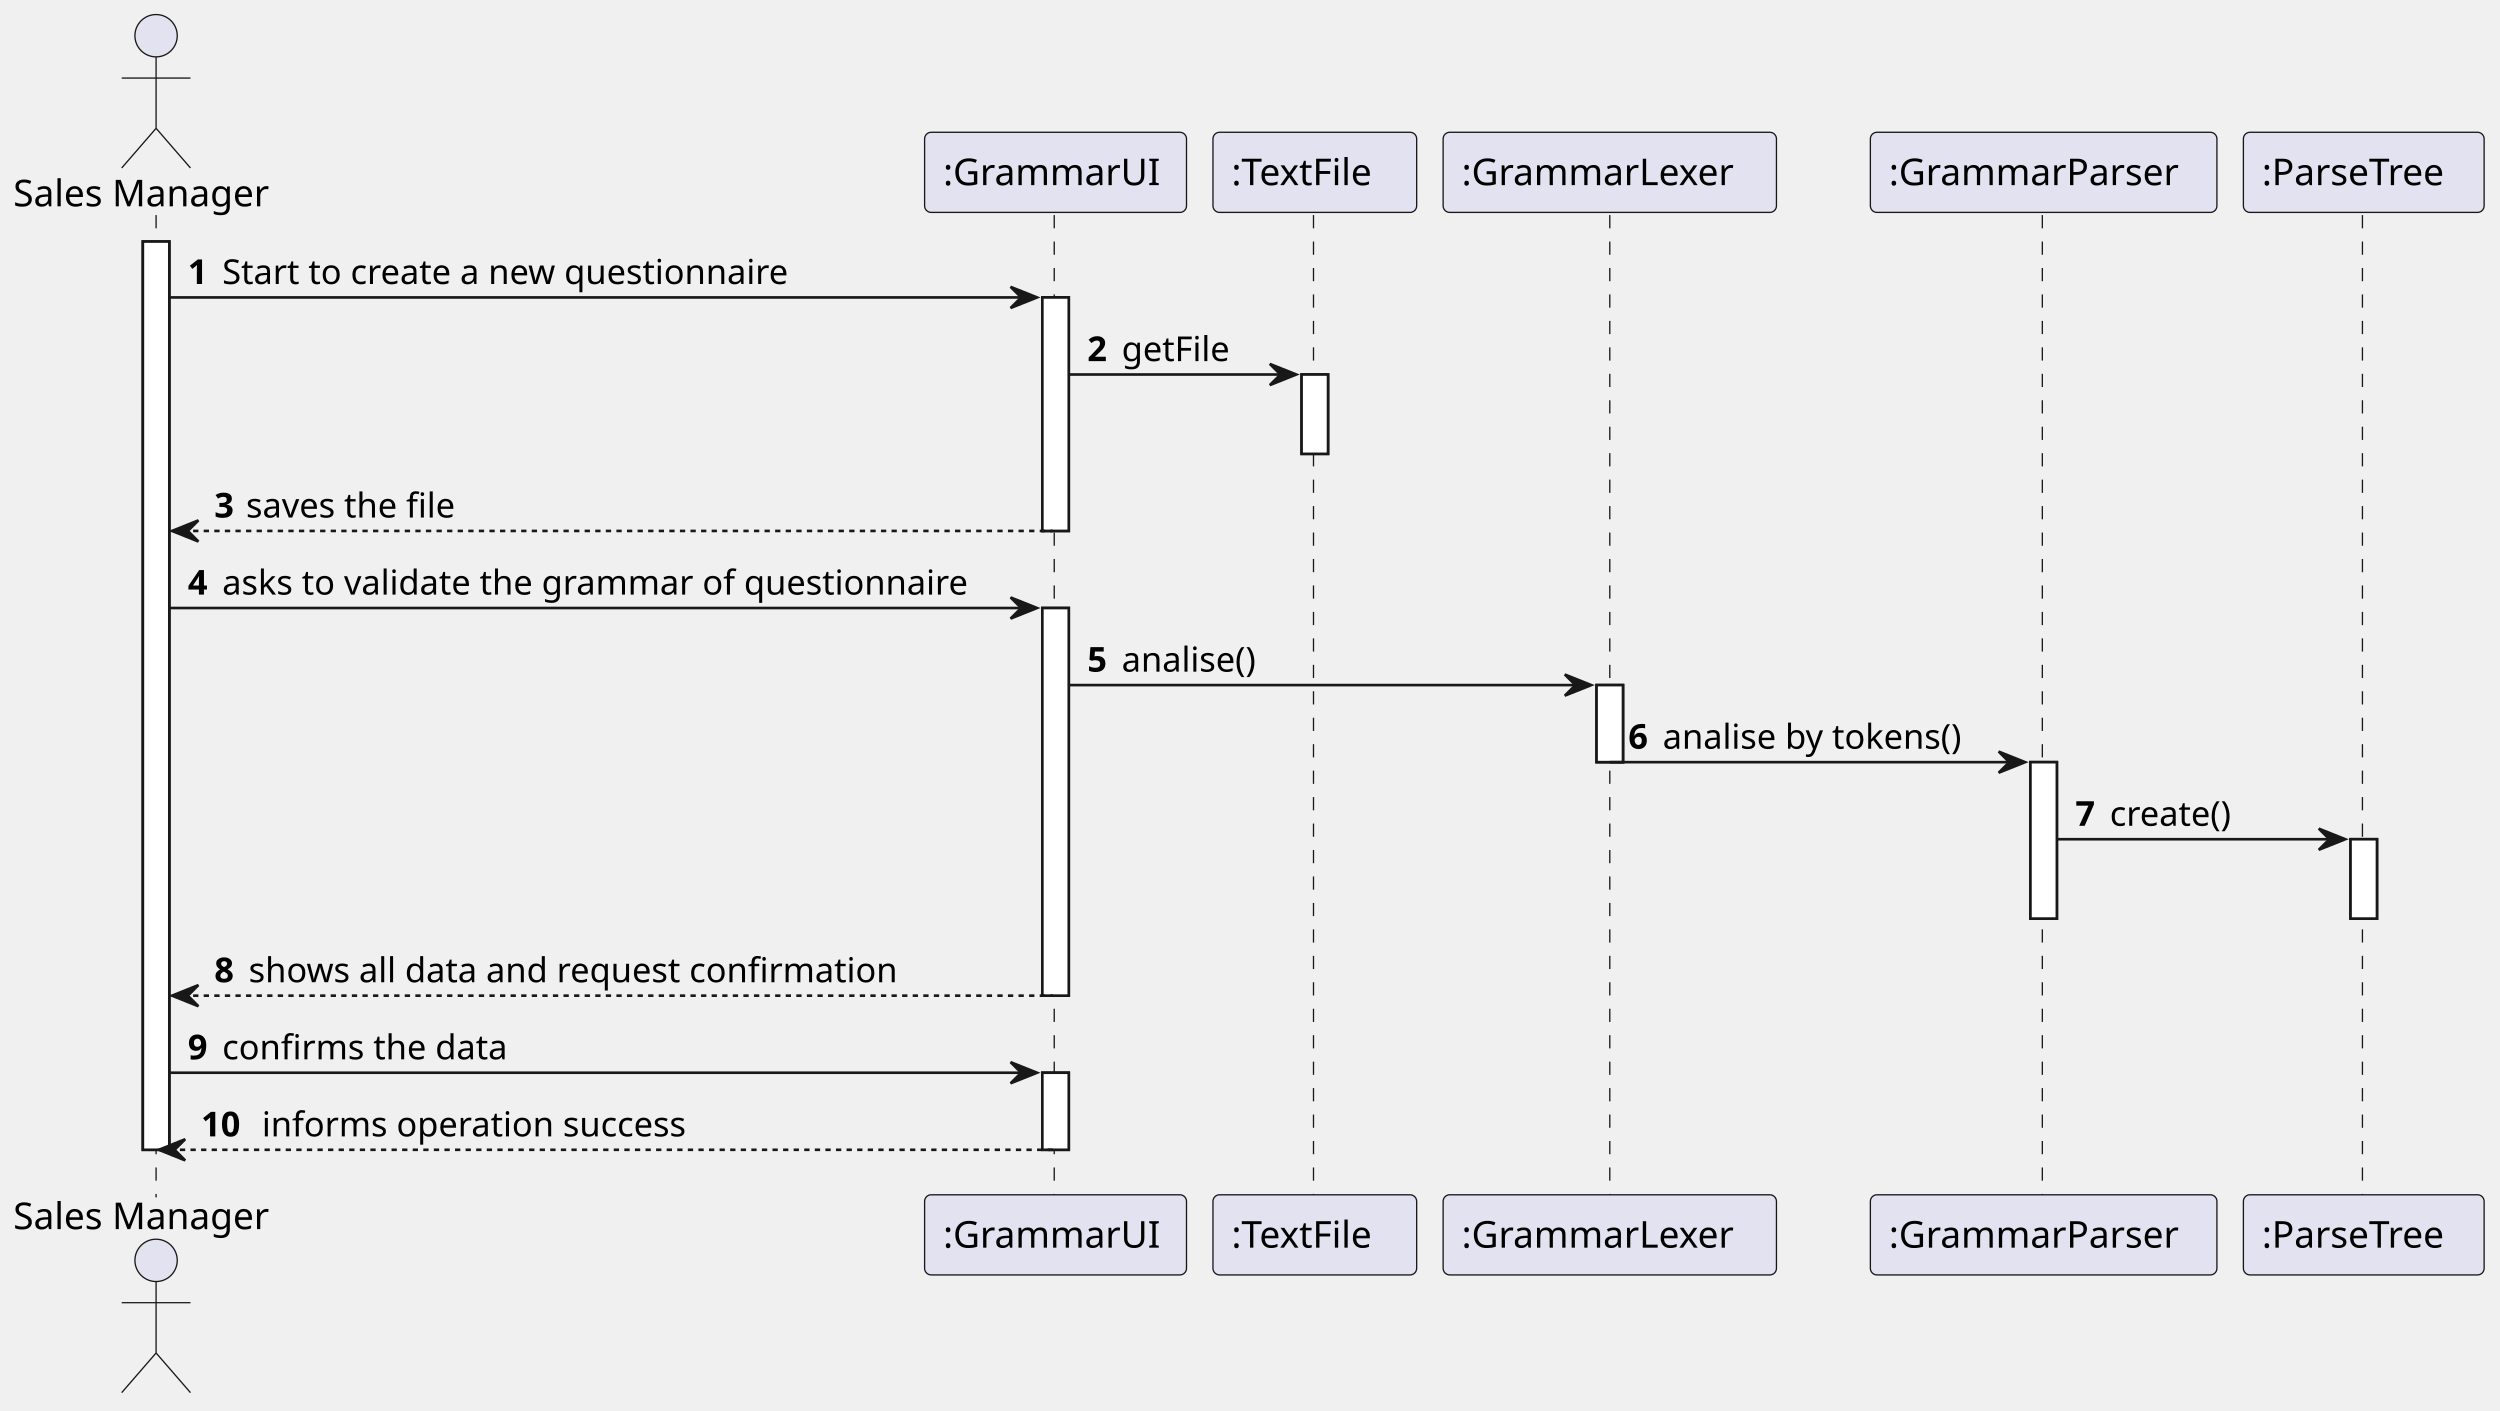
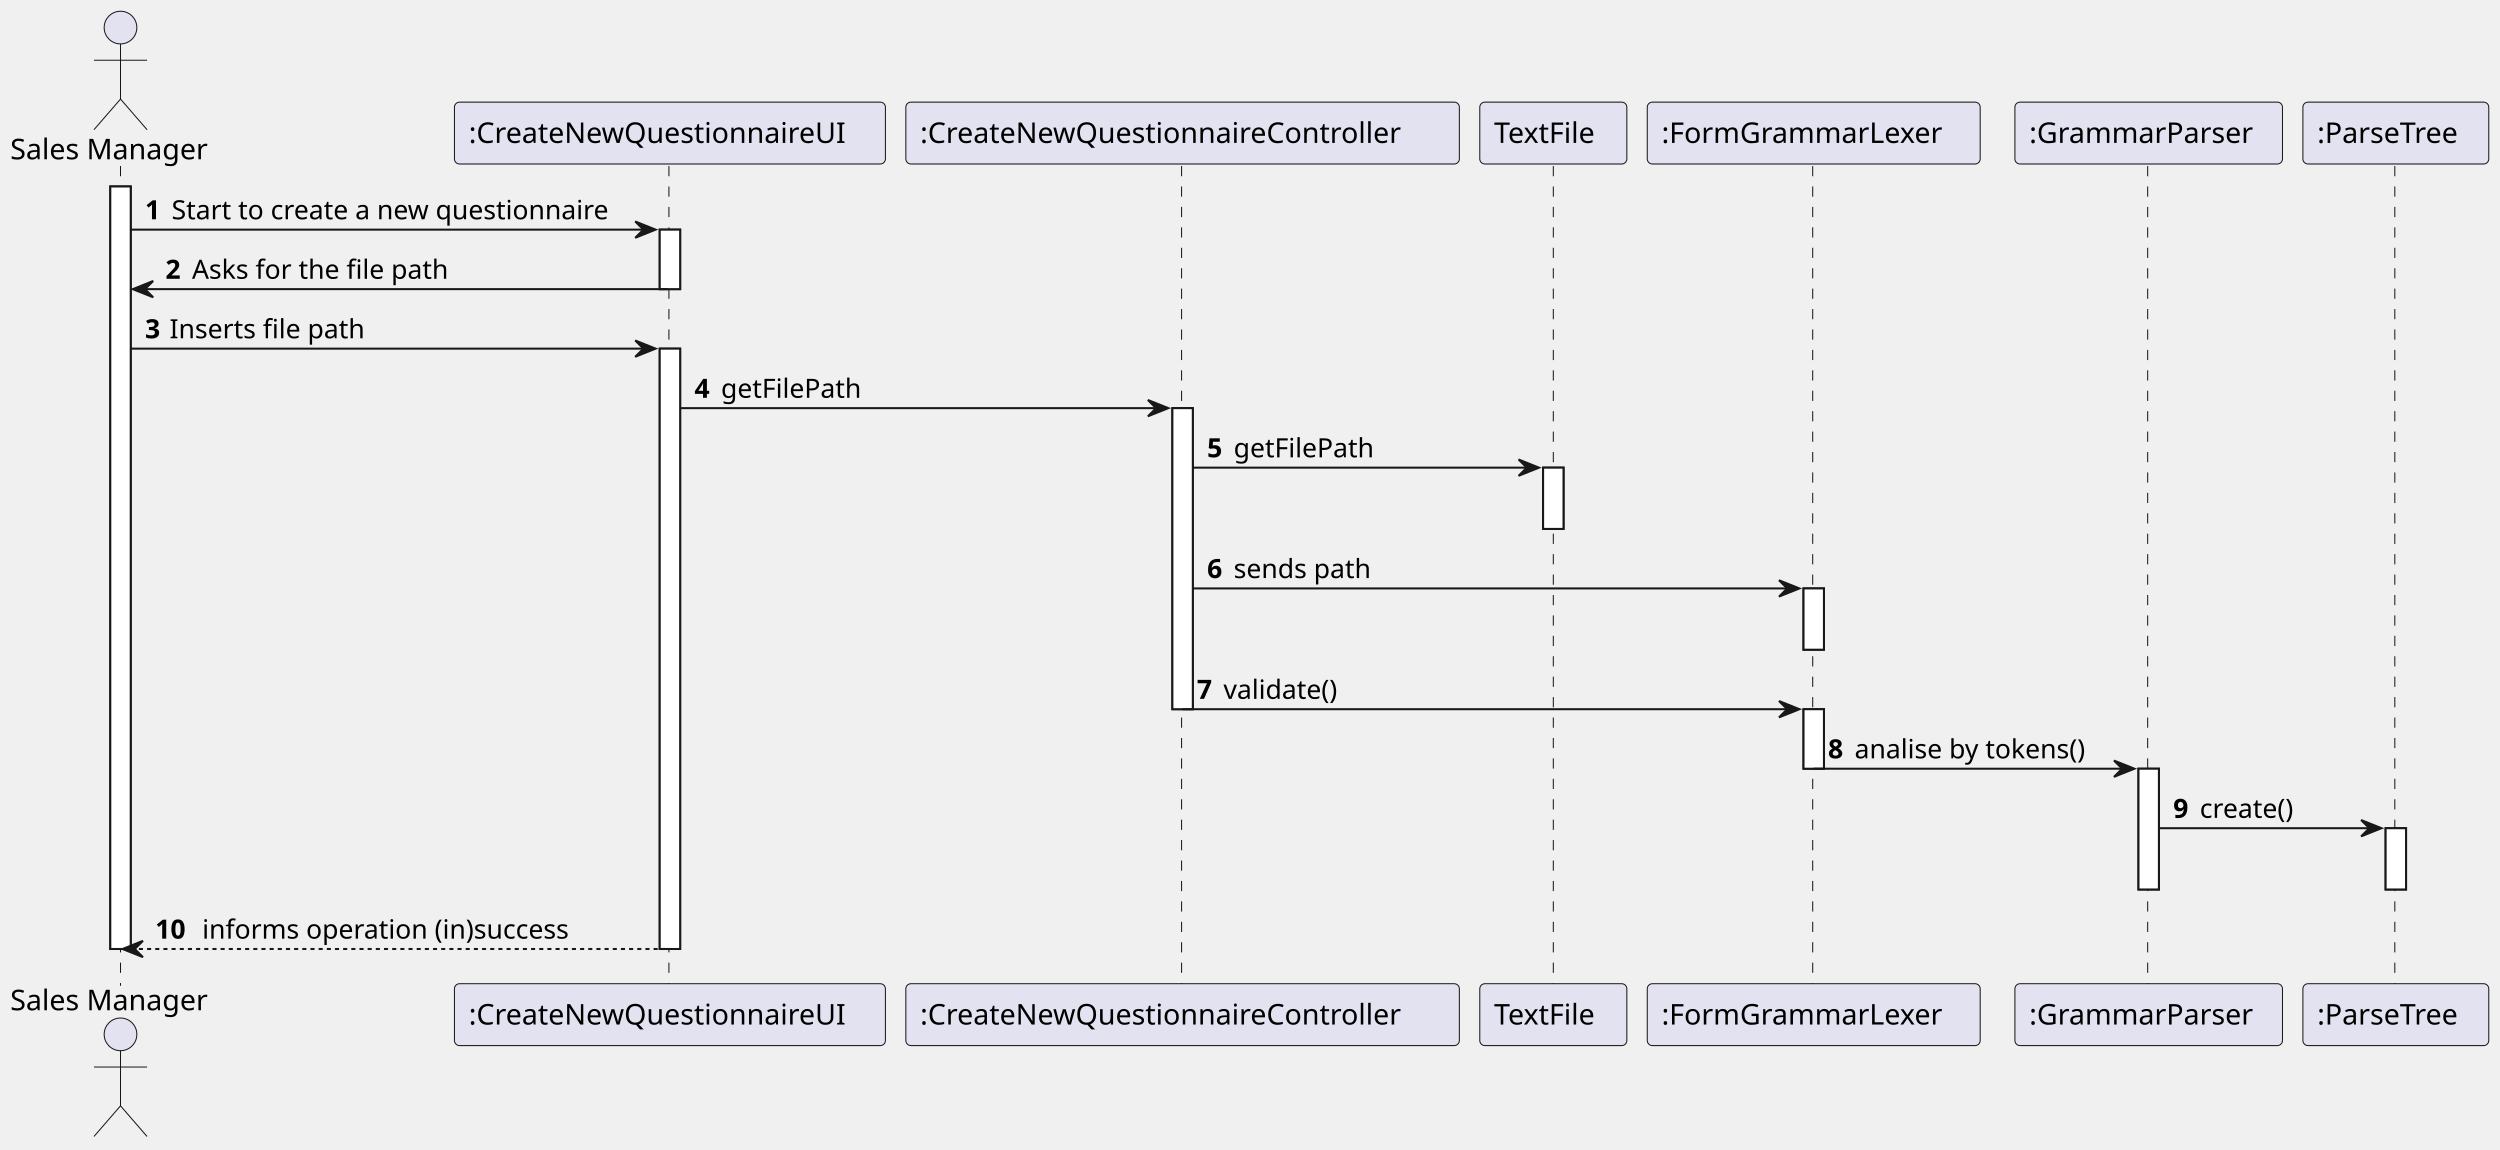
- <svg xmlns="http://www.w3.org/2000/svg" contentStyleType="text/css" height="533px" preserveAspectRatio="none" style="width:945px;height:533px;background:#FFFFFF;" version="1.1" viewBox="0 0 945 533" width="945px" zoomAndPan="magnify">
+ <svg xmlns="http://www.w3.org/2000/svg" contentStyleType="text/css" height="563px" preserveAspectRatio="none" style="width:1224px;height:563px;background:#FFFFFF;" version="1.1" viewBox="0 0 1224 563" width="1224px" zoomAndPan="magnify">
  <defs />
  <g>
-     <rect fill="#FFFFFF" height="343.328" style="stroke:#181818;stroke-width:1.0;" width="10" x="54" y="91.297" />
-     <rect fill="#FFFFFF" height="88.266" style="stroke:#181818;stroke-width:1.0;" width="10" x="394" y="112.43" />
-     <rect fill="#FFFFFF" height="146.531" style="stroke:#181818;stroke-width:1.0;" width="10" x="394" y="229.828" />
-     <rect fill="#FFFFFF" height="29.133" style="stroke:#181818;stroke-width:1.0;" width="10" x="394" y="405.492" />
-     <rect fill="#FFFFFF" height="30" style="stroke:#181818;stroke-width:1.0;" width="10" x="492" y="141.562" />
-     <rect fill="#FFFFFF" height="29.133" style="stroke:#181818;stroke-width:1.0;" width="10" x="603.5" y="258.961" />
-     <rect fill="#FFFFFF" height="59.133" style="stroke:#181818;stroke-width:1.0;" width="10" x="767.5" y="288.094" />
-     <rect fill="#FFFFFF" height="30" style="stroke:#181818;stroke-width:1.0;" width="10" x="888.5" y="317.227" />
-     <line style="stroke:#181818;stroke-width:0.5;stroke-dasharray:5.0,5.0;" x1="59" x2="59" y1="81.297" y2="452.625" />
-     <line style="stroke:#181818;stroke-width:0.5;stroke-dasharray:5.0,5.0;" x1="398.5" x2="398.5" y1="81.297" y2="452.625" />
-     <line style="stroke:#181818;stroke-width:0.5;stroke-dasharray:5.0,5.0;" x1="496.5" x2="496.5" y1="81.297" y2="452.625" />
-     <line style="stroke:#181818;stroke-width:0.5;stroke-dasharray:5.0,5.0;" x1="608.5" x2="608.5" y1="81.297" y2="452.625" />
-     <line style="stroke:#181818;stroke-width:0.5;stroke-dasharray:5.0,5.0;" x1="772" x2="772" y1="81.297" y2="452.625" />
-     <line style="stroke:#181818;stroke-width:0.5;stroke-dasharray:5.0,5.0;" x1="893" x2="893" y1="81.297" y2="452.625" />
+     <rect fill="#FFFFFF" height="373.328" style="stroke:#181818;stroke-width:1.0;" width="10" x="54" y="91.297" />
+     <rect fill="#FFFFFF" height="29.133" style="stroke:#181818;stroke-width:1.0;" width="10" x="323" y="112.43" />
+     <rect fill="#FFFFFF" height="293.93" style="stroke:#181818;stroke-width:1.0;" width="10" x="323" y="170.695" />
+     <rect fill="#FFFFFF" height="147.398" style="stroke:#181818;stroke-width:1.0;" width="10" x="574" y="199.828" />
+     <rect fill="#FFFFFF" height="30" style="stroke:#181818;stroke-width:1.0;" width="10" x="755.5" y="228.961" />
+     <rect fill="#FFFFFF" height="30" style="stroke:#181818;stroke-width:1.0;" width="10" x="883" y="288.094" />
+     <rect fill="#FFFFFF" height="29.133" style="stroke:#181818;stroke-width:1.0;" width="10" x="883" y="347.227" />
+     <rect fill="#FFFFFF" height="59.133" style="stroke:#181818;stroke-width:1.0;" width="10" x="1047" y="376.359" />
+     <rect fill="#FFFFFF" height="30" style="stroke:#181818;stroke-width:1.0;" width="10" x="1168" y="405.492" />
+     <line style="stroke:#181818;stroke-width:0.5;stroke-dasharray:5.0,5.0;" x1="59" x2="59" y1="81.297" y2="482.625" />
+     <line style="stroke:#181818;stroke-width:0.5;stroke-dasharray:5.0,5.0;" x1="327.5" x2="327.5" y1="81.297" y2="482.625" />
+     <line style="stroke:#181818;stroke-width:0.5;stroke-dasharray:5.0,5.0;" x1="578.5" x2="578.5" y1="81.297" y2="482.625" />
+     <line style="stroke:#181818;stroke-width:0.5;stroke-dasharray:5.0,5.0;" x1="760.5" x2="760.5" y1="81.297" y2="482.625" />
+     <line style="stroke:#181818;stroke-width:0.5;stroke-dasharray:5.0,5.0;" x1="887.5" x2="887.5" y1="81.297" y2="482.625" />
+     <line style="stroke:#181818;stroke-width:0.5;stroke-dasharray:5.0,5.0;" x1="1051.5" x2="1051.5" y1="81.297" y2="482.625" />
+     <line style="stroke:#181818;stroke-width:0.5;stroke-dasharray:5.0,5.0;" x1="1172.5" x2="1172.5" y1="81.297" y2="482.625" />
    <text fill="#000000" font-family="sans-serif" font-size="14" lengthAdjust="spacing" textLength="102" x="5" y="77.995">Sales Manager</text>
    <ellipse cx="59" cy="13.5" fill="#E2E2F0" rx="8" ry="8" style="stroke:#181818;stroke-width:0.5;" />
    <path d="M59,21.5 L59,48.5 M46,29.5 L72,29.5 M59,48.5 L46,63.5 M59,48.5 L72,63.5 " fill="none" style="stroke:#181818;stroke-width:0.5;" />
-     <text fill="#000000" font-family="sans-serif" font-size="14" lengthAdjust="spacing" textLength="102" x="5" y="464.62">Sales Manager</text>
-     <ellipse cx="59" cy="476.422" fill="#E2E2F0" rx="8" ry="8" style="stroke:#181818;stroke-width:0.5;" />
-     <path d="M59,484.422 L59,511.422 M46,492.422 L72,492.422 M59,511.422 L46,526.422 M59,511.422 L72,526.422 " fill="none" style="stroke:#181818;stroke-width:0.5;" />
-     <rect fill="#E2E2F0" height="30.297" rx="2.5" ry="2.5" style="stroke:#181818;stroke-width:0.5;" width="99" x="349.5" y="50" />
-     <text fill="#000000" font-family="sans-serif" font-size="14" lengthAdjust="spacing" textLength="85" x="356.5" y="69.995">:GrammarUI</text>
-     <rect fill="#E2E2F0" height="30.297" rx="2.5" ry="2.5" style="stroke:#181818;stroke-width:0.5;" width="99" x="349.5" y="451.625" />
-     <text fill="#000000" font-family="sans-serif" font-size="14" lengthAdjust="spacing" textLength="85" x="356.5" y="471.62">:GrammarUI</text>
-     <rect fill="#E2E2F0" height="30.297" rx="2.5" ry="2.5" style="stroke:#181818;stroke-width:0.5;" width="77" x="458.5" y="50" />
-     <text fill="#000000" font-family="sans-serif" font-size="14" lengthAdjust="spacing" textLength="63" x="465.5" y="69.995">:TextFile</text>
-     <rect fill="#E2E2F0" height="30.297" rx="2.5" ry="2.5" style="stroke:#181818;stroke-width:0.5;" width="77" x="458.5" y="451.625" />
-     <text fill="#000000" font-family="sans-serif" font-size="14" lengthAdjust="spacing" textLength="63" x="465.5" y="471.62">:TextFile</text>
-     <rect fill="#E2E2F0" height="30.297" rx="2.5" ry="2.5" style="stroke:#181818;stroke-width:0.5;" width="126" x="545.5" y="50" />
-     <text fill="#000000" font-family="sans-serif" font-size="14" lengthAdjust="spacing" textLength="112" x="552.5" y="69.995">:GrammarLexer</text>
-     <rect fill="#E2E2F0" height="30.297" rx="2.5" ry="2.5" style="stroke:#181818;stroke-width:0.5;" width="126" x="545.5" y="451.625" />
-     <text fill="#000000" font-family="sans-serif" font-size="14" lengthAdjust="spacing" textLength="112" x="552.5" y="471.62">:GrammarLexer</text>
-     <rect fill="#E2E2F0" height="30.297" rx="2.5" ry="2.5" style="stroke:#181818;stroke-width:0.5;" width="131" x="707" y="50" />
-     <text fill="#000000" font-family="sans-serif" font-size="14" lengthAdjust="spacing" textLength="117" x="714" y="69.995">:GrammarParser</text>
-     <rect fill="#E2E2F0" height="30.297" rx="2.5" ry="2.5" style="stroke:#181818;stroke-width:0.5;" width="131" x="707" y="451.625" />
-     <text fill="#000000" font-family="sans-serif" font-size="14" lengthAdjust="spacing" textLength="117" x="714" y="471.62">:GrammarParser</text>
-     <rect fill="#E2E2F0" height="30.297" rx="2.5" ry="2.5" style="stroke:#181818;stroke-width:0.5;" width="91" x="848" y="50" />
-     <text fill="#000000" font-family="sans-serif" font-size="14" lengthAdjust="spacing" textLength="77" x="855" y="69.995">:ParseTree</text>
-     <rect fill="#E2E2F0" height="30.297" rx="2.5" ry="2.5" style="stroke:#181818;stroke-width:0.5;" width="91" x="848" y="451.625" />
-     <text fill="#000000" font-family="sans-serif" font-size="14" lengthAdjust="spacing" textLength="77" x="855" y="471.62">:ParseTree</text>
-     <rect fill="#FFFFFF" height="343.328" style="stroke:#181818;stroke-width:1.0;" width="10" x="54" y="91.297" />
-     <rect fill="#FFFFFF" height="88.266" style="stroke:#181818;stroke-width:1.0;" width="10" x="394" y="112.43" />
-     <rect fill="#FFFFFF" height="146.531" style="stroke:#181818;stroke-width:1.0;" width="10" x="394" y="229.828" />
-     <rect fill="#FFFFFF" height="29.133" style="stroke:#181818;stroke-width:1.0;" width="10" x="394" y="405.492" />
-     <rect fill="#FFFFFF" height="30" style="stroke:#181818;stroke-width:1.0;" width="10" x="492" y="141.562" />
-     <rect fill="#FFFFFF" height="29.133" style="stroke:#181818;stroke-width:1.0;" width="10" x="603.5" y="258.961" />
-     <rect fill="#FFFFFF" height="59.133" style="stroke:#181818;stroke-width:1.0;" width="10" x="767.5" y="288.094" />
-     <rect fill="#FFFFFF" height="30" style="stroke:#181818;stroke-width:1.0;" width="10" x="888.5" y="317.227" />
-     <polygon fill="#181818" points="382,108.43,392,112.43,382,116.43,386,112.43" style="stroke:#181818;stroke-width:1.0;" />
-     <line style="stroke:#181818;stroke-width:1.0;" x1="64" x2="388" y1="112.43" y2="112.43" />
+     <text fill="#000000" font-family="sans-serif" font-size="14" lengthAdjust="spacing" textLength="102" x="5" y="494.62">Sales Manager</text>
+     <ellipse cx="59" cy="506.422" fill="#E2E2F0" rx="8" ry="8" style="stroke:#181818;stroke-width:0.5;" />
+     <path d="M59,514.422 L59,541.422 M46,522.422 L72,522.422 M59,541.422 L46,556.422 M59,541.422 L72,556.422 " fill="none" style="stroke:#181818;stroke-width:0.5;" />
+     <rect fill="#E2E2F0" height="30.297" rx="2.5" ry="2.5" style="stroke:#181818;stroke-width:0.5;" width="211" x="222.5" y="50" />
+     <text fill="#000000" font-family="sans-serif" font-size="14" lengthAdjust="spacing" textLength="197" x="229.5" y="69.995">:CreateNewQuestionnaireUI</text>
+     <rect fill="#E2E2F0" height="30.297" rx="2.5" ry="2.5" style="stroke:#181818;stroke-width:0.5;" width="211" x="222.5" y="481.625" />
+     <text fill="#000000" font-family="sans-serif" font-size="14" lengthAdjust="spacing" textLength="197" x="229.5" y="501.62">:CreateNewQuestionnaireUI</text>
+     <rect fill="#E2E2F0" height="30.297" rx="2.5" ry="2.5" style="stroke:#181818;stroke-width:0.5;" width="271" x="443.5" y="50" />
+     <text fill="#000000" font-family="sans-serif" font-size="14" lengthAdjust="spacing" textLength="257" x="450.5" y="69.995">:CreateNewQuestionnaireController</text>
+     <rect fill="#E2E2F0" height="30.297" rx="2.5" ry="2.5" style="stroke:#181818;stroke-width:0.5;" width="271" x="443.5" y="481.625" />
+     <text fill="#000000" font-family="sans-serif" font-size="14" lengthAdjust="spacing" textLength="257" x="450.5" y="501.62">:CreateNewQuestionnaireController</text>
+     <rect fill="#E2E2F0" height="30.297" rx="2.5" ry="2.5" style="stroke:#181818;stroke-width:0.5;" width="72" x="724.5" y="50" />
+     <text fill="#000000" font-family="sans-serif" font-size="14" lengthAdjust="spacing" textLength="58" x="731.5" y="69.995">TextFile</text>
+     <rect fill="#E2E2F0" height="30.297" rx="2.5" ry="2.5" style="stroke:#181818;stroke-width:0.5;" width="72" x="724.5" y="481.625" />
+     <text fill="#000000" font-family="sans-serif" font-size="14" lengthAdjust="spacing" textLength="58" x="731.5" y="501.62">TextFile</text>
+     <rect fill="#E2E2F0" height="30.297" rx="2.5" ry="2.5" style="stroke:#181818;stroke-width:0.5;" width="163" x="806.5" y="50" />
+     <text fill="#000000" font-family="sans-serif" font-size="14" lengthAdjust="spacing" textLength="149" x="813.5" y="69.995">:FormGrammarLexer</text>
+     <rect fill="#E2E2F0" height="30.297" rx="2.5" ry="2.5" style="stroke:#181818;stroke-width:0.5;" width="163" x="806.5" y="481.625" />
+     <text fill="#000000" font-family="sans-serif" font-size="14" lengthAdjust="spacing" textLength="149" x="813.5" y="501.62">:FormGrammarLexer</text>
+     <rect fill="#E2E2F0" height="30.297" rx="2.5" ry="2.5" style="stroke:#181818;stroke-width:0.5;" width="131" x="986.5" y="50" />
+     <text fill="#000000" font-family="sans-serif" font-size="14" lengthAdjust="spacing" textLength="117" x="993.5" y="69.995">:GrammarParser</text>
+     <rect fill="#E2E2F0" height="30.297" rx="2.5" ry="2.5" style="stroke:#181818;stroke-width:0.5;" width="131" x="986.5" y="481.625" />
+     <text fill="#000000" font-family="sans-serif" font-size="14" lengthAdjust="spacing" textLength="117" x="993.5" y="501.62">:GrammarParser</text>
+     <rect fill="#E2E2F0" height="30.297" rx="2.5" ry="2.5" style="stroke:#181818;stroke-width:0.5;" width="91" x="1127.5" y="50" />
+     <text fill="#000000" font-family="sans-serif" font-size="14" lengthAdjust="spacing" textLength="77" x="1134.5" y="69.995">:ParseTree</text>
+     <rect fill="#E2E2F0" height="30.297" rx="2.5" ry="2.5" style="stroke:#181818;stroke-width:0.5;" width="91" x="1127.5" y="481.625" />
+     <text fill="#000000" font-family="sans-serif" font-size="14" lengthAdjust="spacing" textLength="77" x="1134.5" y="501.62">:ParseTree</text>
+     <rect fill="#FFFFFF" height="373.328" style="stroke:#181818;stroke-width:1.0;" width="10" x="54" y="91.297" />
+     <rect fill="#FFFFFF" height="29.133" style="stroke:#181818;stroke-width:1.0;" width="10" x="323" y="112.43" />
+     <rect fill="#FFFFFF" height="293.93" style="stroke:#181818;stroke-width:1.0;" width="10" x="323" y="170.695" />
+     <rect fill="#FFFFFF" height="147.398" style="stroke:#181818;stroke-width:1.0;" width="10" x="574" y="199.828" />
+     <rect fill="#FFFFFF" height="30" style="stroke:#181818;stroke-width:1.0;" width="10" x="755.5" y="228.961" />
+     <rect fill="#FFFFFF" height="30" style="stroke:#181818;stroke-width:1.0;" width="10" x="883" y="288.094" />
+     <rect fill="#FFFFFF" height="29.133" style="stroke:#181818;stroke-width:1.0;" width="10" x="883" y="347.227" />
+     <rect fill="#FFFFFF" height="59.133" style="stroke:#181818;stroke-width:1.0;" width="10" x="1047" y="376.359" />
+     <rect fill="#FFFFFF" height="30" style="stroke:#181818;stroke-width:1.0;" width="10" x="1168" y="405.492" />
+     <polygon fill="#181818" points="311,108.43,321,112.43,311,116.43,315,112.43" style="stroke:#181818;stroke-width:1.0;" />
+     <line style="stroke:#181818;stroke-width:1.0;" x1="64" x2="317" y1="112.43" y2="112.43" />
    <text fill="#000000" font-family="sans-serif" font-size="13" font-weight="bold" lengthAdjust="spacing" textLength="9" x="71" y="107.364">1</text>
    <text fill="#000000" font-family="sans-serif" font-size="13" lengthAdjust="spacing" textLength="227" x="84" y="107.364">Start to create a new questionnaire</text>
-     <polygon fill="#181818" points="480,137.562,490,141.562,480,145.562,484,141.562" style="stroke:#181818;stroke-width:1.0;" />
-     <line style="stroke:#181818;stroke-width:1.0;" x1="404" x2="486" y1="141.562" y2="141.562" />
-     <text fill="#000000" font-family="sans-serif" font-size="13" font-weight="bold" lengthAdjust="spacing" textLength="9" x="411" y="136.497">2</text>
-     <text fill="#000000" font-family="sans-serif" font-size="13" lengthAdjust="spacing" textLength="42" x="424" y="136.497">getFile</text>
-     <polygon fill="#181818" points="75,196.695,65,200.695,75,204.695,71,200.695" style="stroke:#181818;stroke-width:1.0;" />
-     <line style="stroke:#181818;stroke-width:1.0;stroke-dasharray:2.0,2.0;" x1="69" x2="398" y1="200.695" y2="200.695" />
-     <text fill="#000000" font-family="sans-serif" font-size="13" font-weight="bold" lengthAdjust="spacing" textLength="8" x="81" y="195.629">3</text>
-     <text fill="#000000" font-family="sans-serif" font-size="13" lengthAdjust="spacing" textLength="86" x="93" y="195.629">saves the file</text>
-     <polygon fill="#181818" points="382,225.828,392,229.828,382,233.828,386,229.828" style="stroke:#181818;stroke-width:1.0;" />
-     <line style="stroke:#181818;stroke-width:1.0;" x1="64" x2="388" y1="229.828" y2="229.828" />
-     <text fill="#000000" font-family="sans-serif" font-size="13" font-weight="bold" lengthAdjust="spacing" textLength="9" x="71" y="224.762">4</text>
-     <text fill="#000000" font-family="sans-serif" font-size="13" lengthAdjust="spacing" textLength="298" x="84" y="224.762">asks to validate the grammar of questionnaire</text>
-     <polygon fill="#181818" points="591.5,254.961,601.5,258.961,591.5,262.961,595.5,258.961" style="stroke:#181818;stroke-width:1.0;" />
-     <line style="stroke:#181818;stroke-width:1.0;" x1="404" x2="597.5" y1="258.961" y2="258.961" />
-     <text fill="#000000" font-family="sans-serif" font-size="13" font-weight="bold" lengthAdjust="spacing" textLength="9" x="411" y="253.895">5</text>
-     <text fill="#000000" font-family="sans-serif" font-size="13" lengthAdjust="spacing" textLength="55" x="424" y="253.895">analise()</text>
-     <polygon fill="#181818" points="755.5,284.094,765.5,288.094,755.5,292.094,759.5,288.094" style="stroke:#181818;stroke-width:1.0;" />
-     <line style="stroke:#181818;stroke-width:1.0;" x1="608.5" x2="761.5" y1="288.094" y2="288.094" />
-     <text fill="#000000" font-family="sans-serif" font-size="13" font-weight="bold" lengthAdjust="spacing" textLength="9" x="615.5" y="283.028">6</text>
-     <text fill="#000000" font-family="sans-serif" font-size="13" lengthAdjust="spacing" textLength="122" x="628.5" y="283.028">analise by tokens()</text>
-     <polygon fill="#181818" points="876.5,313.227,886.5,317.227,876.5,321.227,880.5,317.227" style="stroke:#181818;stroke-width:1.0;" />
-     <line style="stroke:#181818;stroke-width:1.0;" x1="777.5" x2="882.5" y1="317.227" y2="317.227" />
-     <text fill="#000000" font-family="sans-serif" font-size="13" font-weight="bold" lengthAdjust="spacing" textLength="9" x="784.5" y="312.161">7</text>
-     <text fill="#000000" font-family="sans-serif" font-size="13" lengthAdjust="spacing" textLength="51" x="797.5" y="312.161">create()</text>
-     <polygon fill="#181818" points="75,372.359,65,376.359,75,380.359,71,376.359" style="stroke:#181818;stroke-width:1.0;" />
-     <line style="stroke:#181818;stroke-width:1.0;stroke-dasharray:2.0,2.0;" x1="69" x2="398" y1="376.359" y2="376.359" />
-     <text fill="#000000" font-family="sans-serif" font-size="13" font-weight="bold" lengthAdjust="spacing" textLength="9" x="81" y="371.293">8</text>
-     <text fill="#000000" font-family="sans-serif" font-size="13" lengthAdjust="spacing" textLength="258" x="94" y="371.293">shows all data and request confirmation</text>
-     <polygon fill="#181818" points="382,401.492,392,405.492,382,409.492,386,405.492" style="stroke:#181818;stroke-width:1.0;" />
-     <line style="stroke:#181818;stroke-width:1.0;" x1="64" x2="388" y1="405.492" y2="405.492" />
-     <text fill="#000000" font-family="sans-serif" font-size="13" font-weight="bold" lengthAdjust="spacing" textLength="9" x="71" y="400.426">9</text>
-     <text fill="#000000" font-family="sans-serif" font-size="13" lengthAdjust="spacing" textLength="114" x="84" y="400.426">confirms the data</text>
-     <polygon fill="#181818" points="70,430.625,60,434.625,70,438.625,66,434.625" style="stroke:#181818;stroke-width:1.0;" />
-     <line style="stroke:#181818;stroke-width:1.0;stroke-dasharray:2.0,2.0;" x1="64" x2="398" y1="434.625" y2="434.625" />
-     <text fill="#000000" font-family="sans-serif" font-size="13" font-weight="bold" lengthAdjust="spacing" textLength="19" x="76" y="429.559">10</text>
-     <text fill="#000000" font-family="sans-serif" font-size="13" lengthAdjust="spacing" textLength="169" x="99" y="429.559">informs operation success</text>
+     <polygon fill="#181818" points="75,137.562,65,141.562,75,145.562,71,141.562" style="stroke:#181818;stroke-width:1.0;" />
+     <line style="stroke:#181818;stroke-width:1.0;" x1="69" x2="327" y1="141.562" y2="141.562" />
+     <text fill="#000000" font-family="sans-serif" font-size="13" font-weight="bold" lengthAdjust="spacing" textLength="9" x="81" y="136.497">2</text>
+     <text fill="#000000" font-family="sans-serif" font-size="13" lengthAdjust="spacing" textLength="133" x="94" y="136.497">Asks for the file path</text>
+     <polygon fill="#181818" points="311,166.695,321,170.695,311,174.695,315,170.695" style="stroke:#181818;stroke-width:1.0;" />
+     <line style="stroke:#181818;stroke-width:1.0;" x1="64" x2="317" y1="170.695" y2="170.695" />
+     <text fill="#000000" font-family="sans-serif" font-size="13" font-weight="bold" lengthAdjust="spacing" textLength="8" x="71" y="165.629">3</text>
+     <text fill="#000000" font-family="sans-serif" font-size="13" lengthAdjust="spacing" textLength="99" x="83" y="165.629">Inserts file path</text>
+     <polygon fill="#181818" points="562,195.828,572,199.828,562,203.828,566,199.828" style="stroke:#181818;stroke-width:1.0;" />
+     <line style="stroke:#181818;stroke-width:1.0;" x1="333" x2="568" y1="199.828" y2="199.828" />
+     <text fill="#000000" font-family="sans-serif" font-size="13" font-weight="bold" lengthAdjust="spacing" textLength="9" x="340" y="194.762">4</text>
+     <text fill="#000000" font-family="sans-serif" font-size="13" lengthAdjust="spacing" textLength="71" x="353" y="194.762">getFilePath</text>
+     <polygon fill="#181818" points="743.5,224.961,753.5,228.961,743.5,232.961,747.5,228.961" style="stroke:#181818;stroke-width:1.0;" />
+     <line style="stroke:#181818;stroke-width:1.0;" x1="584" x2="749.5" y1="228.961" y2="228.961" />
+     <text fill="#000000" font-family="sans-serif" font-size="13" font-weight="bold" lengthAdjust="spacing" textLength="9" x="591" y="223.895">5</text>
+     <text fill="#000000" font-family="sans-serif" font-size="13" lengthAdjust="spacing" textLength="71" x="604" y="223.895">getFilePath</text>
+     <polygon fill="#181818" points="871,284.094,881,288.094,871,292.094,875,288.094" style="stroke:#181818;stroke-width:1.0;" />
+     <line style="stroke:#181818;stroke-width:1.0;" x1="584" x2="877" y1="288.094" y2="288.094" />
+     <text fill="#000000" font-family="sans-serif" font-size="13" font-weight="bold" lengthAdjust="spacing" textLength="9" x="591" y="283.028">6</text>
+     <text fill="#000000" font-family="sans-serif" font-size="13" lengthAdjust="spacing" textLength="71" x="604" y="283.028">sends path</text>
+     <polygon fill="#181818" points="871,343.227,881,347.227,871,351.227,875,347.227" style="stroke:#181818;stroke-width:1.0;" />
+     <line style="stroke:#181818;stroke-width:1.0;" x1="579" x2="877" y1="347.227" y2="347.227" />
+     <text fill="#000000" font-family="sans-serif" font-size="13" font-weight="bold" lengthAdjust="spacing" textLength="9" x="586" y="342.161">7</text>
+     <text fill="#000000" font-family="sans-serif" font-size="13" lengthAdjust="spacing" textLength="61" x="599" y="342.161">validate()</text>
+     <polygon fill="#181818" points="1035,372.359,1045,376.359,1035,380.359,1039,376.359" style="stroke:#181818;stroke-width:1.0;" />
+     <line style="stroke:#181818;stroke-width:1.0;" x1="888" x2="1041" y1="376.359" y2="376.359" />
+     <text fill="#000000" font-family="sans-serif" font-size="13" font-weight="bold" lengthAdjust="spacing" textLength="9" x="895" y="371.293">8</text>
+     <text fill="#000000" font-family="sans-serif" font-size="13" lengthAdjust="spacing" textLength="122" x="908" y="371.293">analise by tokens()</text>
+     <polygon fill="#181818" points="1156,401.492,1166,405.492,1156,409.492,1160,405.492" style="stroke:#181818;stroke-width:1.0;" />
+     <line style="stroke:#181818;stroke-width:1.0;" x1="1057" x2="1162" y1="405.492" y2="405.492" />
+     <text fill="#000000" font-family="sans-serif" font-size="13" font-weight="bold" lengthAdjust="spacing" textLength="9" x="1064" y="400.426">9</text>
+     <text fill="#000000" font-family="sans-serif" font-size="13" lengthAdjust="spacing" textLength="51" x="1077" y="400.426">create()</text>
+     <polygon fill="#181818" points="70,460.625,60,464.625,70,468.625,66,464.625" style="stroke:#181818;stroke-width:1.0;" />
+     <line style="stroke:#181818;stroke-width:1.0;stroke-dasharray:2.0,2.0;" x1="64" x2="327" y1="464.625" y2="464.625" />
+     <text fill="#000000" font-family="sans-serif" font-size="13" font-weight="bold" lengthAdjust="spacing" textLength="19" x="76" y="459.559">10</text>
+     <text fill="#000000" font-family="sans-serif" font-size="13" lengthAdjust="spacing" textLength="190" x="99" y="459.559">informs operation (in)success</text>
  </g>
</svg>
